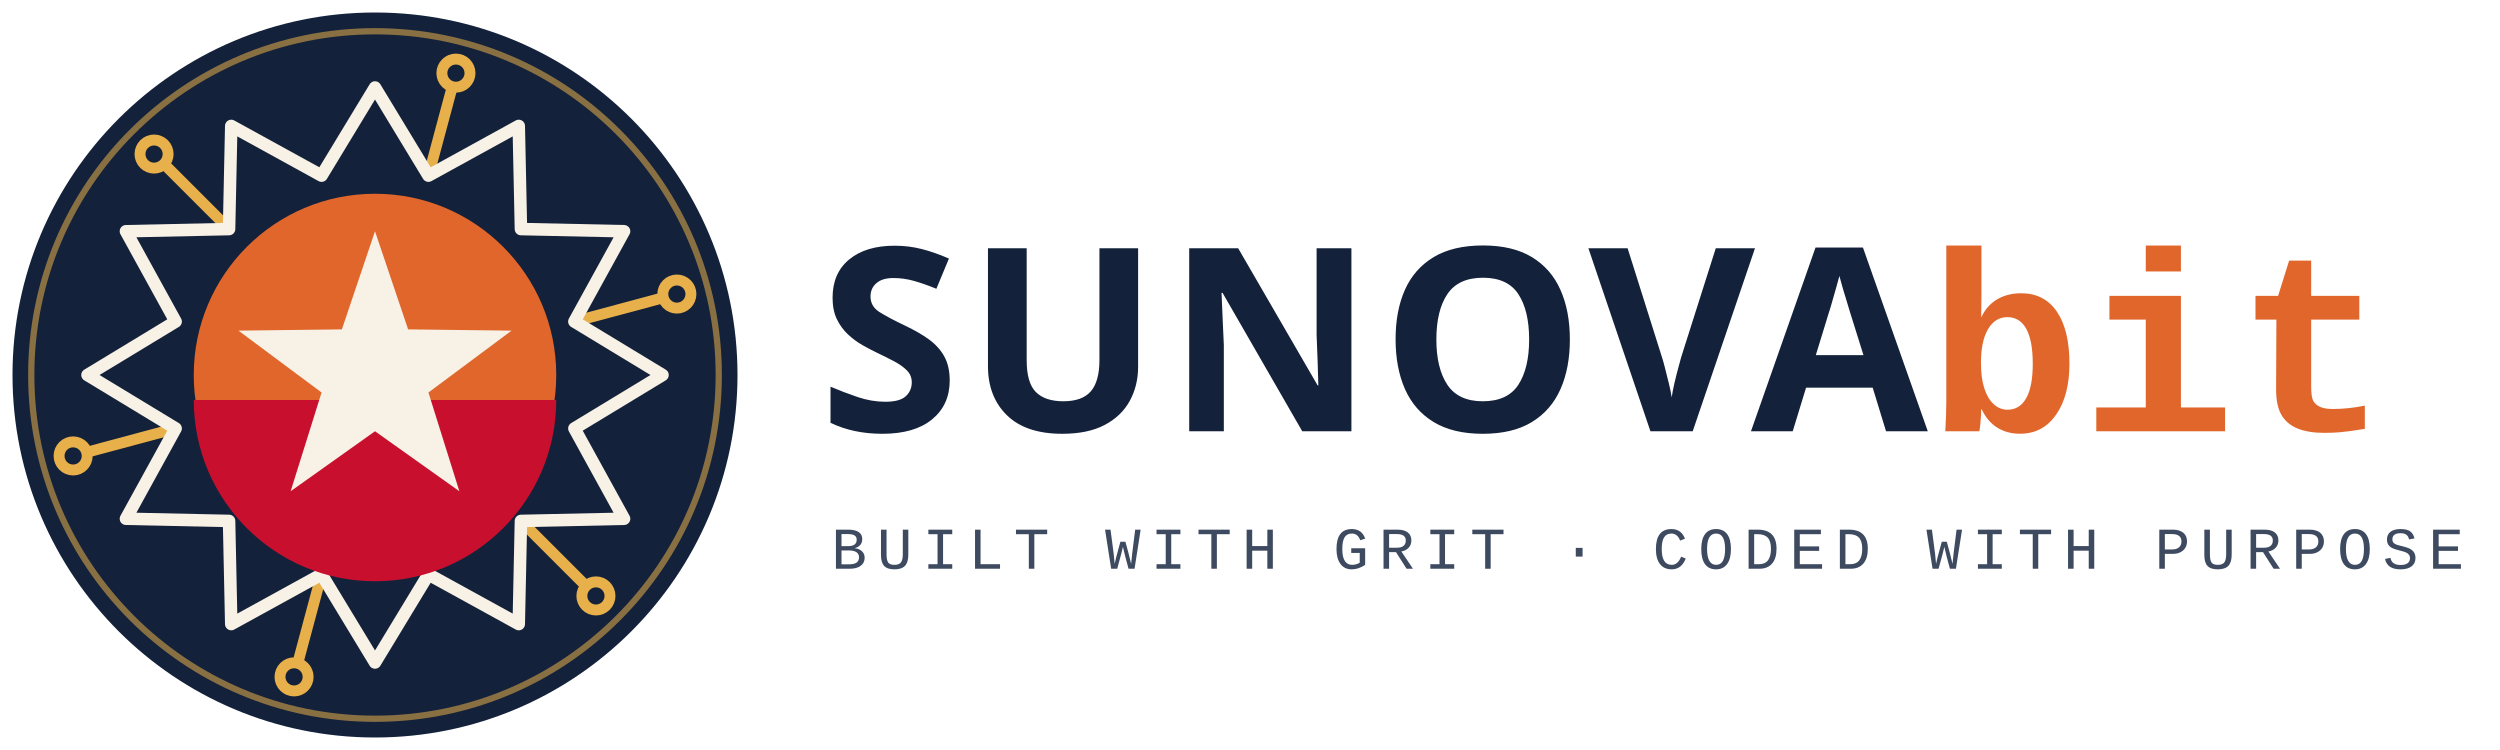
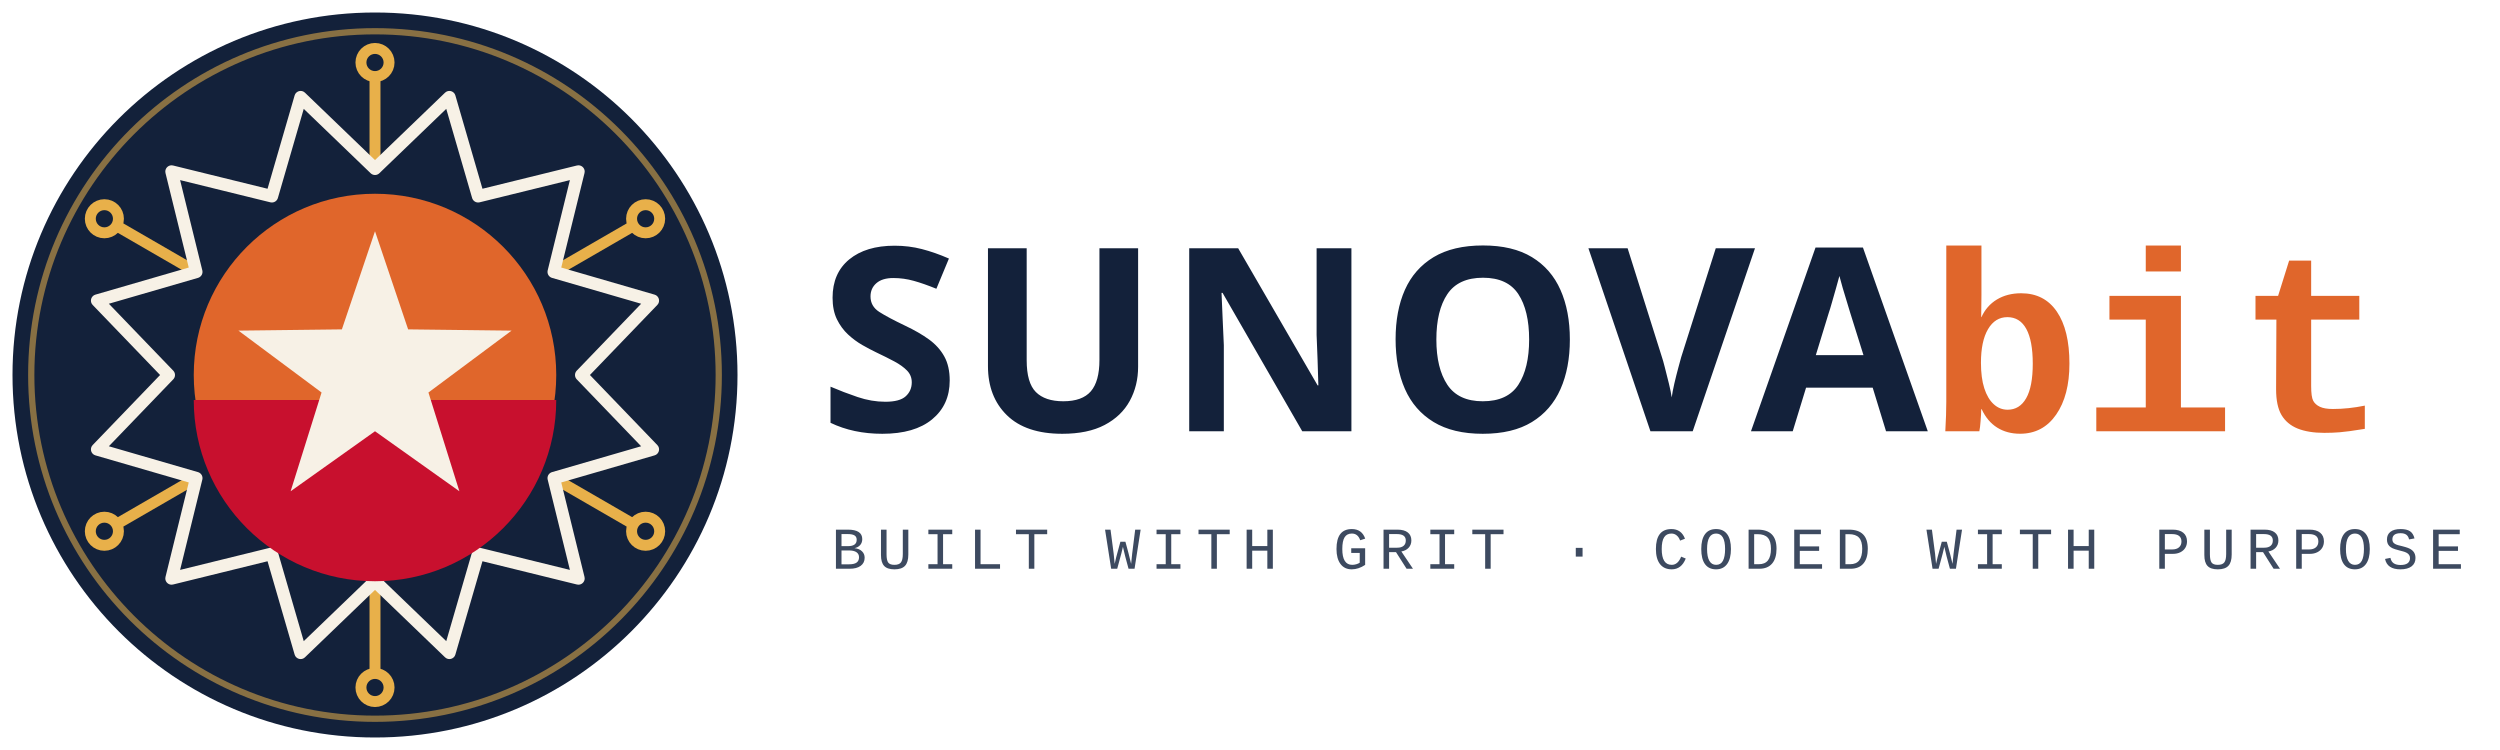
<svg xmlns="http://www.w3.org/2000/svg" viewBox="0 0 800 240" role="img" aria-label="Sunovabit logo">
  <circle cx="120" cy="120" r="116" fill="#13213a" />
  <circle cx="120" cy="120" r="110" fill="none" stroke="#e8b04a" stroke-width="2" opacity=".55" />
  <g stroke="#e8b04a" stroke-width="3.5" stroke-linecap="round">
-     <line x1="137.1" y1="56.2" x2="145.9" y2="23.4" />
-     <circle cx="145.9" cy="23.4" r="4.5" fill="#13213a" />
-     <line x1="183.8" y1="102.9" x2="216.6" y2="94.1" />
-     <circle cx="216.6" cy="94.1" r="4.5" fill="#13213a" />
-     <line x1="166.7" y1="166.7" x2="190.7" y2="190.7" />
-     <circle cx="190.7" cy="190.7" r="4.5" fill="#13213a" />
-     <line x1="102.9" y1="183.8" x2="94.1" y2="216.6" />
-     <circle cx="94.1" cy="216.6" r="4.5" fill="#13213a" />
-     <line x1="56.2" y1="137.1" x2="23.4" y2="145.9" />
-     <circle cx="23.4" cy="145.9" r="4.5" fill="#13213a" />
-     <line x1="73.3" y1="73.3" x2="49.3" y2="49.3" />
-     <circle cx="49.3" cy="49.3" r="4.5" fill="#13213a" />
+     <line x1="120.0" y1="54.0" x2="120.0" y2="20.0" />
+     <circle cx="120.0" cy="20.0" r="4.5" fill="#13213a" />
+     <line x1="177.2" y1="87.0" x2="206.6" y2="70.0" />
+     <circle cx="206.6" cy="70.0" r="4.5" fill="#13213a" />
+     <line x1="177.2" y1="153.0" x2="206.6" y2="170.0" />
+     <circle cx="206.6" cy="170.0" r="4.5" fill="#13213a" />
+     <line x1="120.0" y1="186.0" x2="120.0" y2="220.0" />
+     <circle cx="120.0" cy="220.0" r="4.5" fill="#13213a" />
+     <line x1="62.8" y1="153.0" x2="33.4" y2="170.0" />
+     <circle cx="33.4" cy="170.0" r="4.5" fill="#13213a" />
+     <line x1="62.8" y1="87.0" x2="33.4" y2="70.0" />
+     <circle cx="33.4" cy="70.0" r="4.5" fill="#13213a" />
  </g>
-   <polygon points="120.0,28.0 137.1,56.2 166.0,40.3 166.7,73.3 199.7,74.0 183.8,102.9 212.0,120.0 183.8,137.1 199.7,166.0 166.7,166.7 166.0,199.7 137.1,183.8 120.0,212.0 102.9,183.8 74.0,199.7 73.3,166.7 40.3,166.0 56.2,137.1 28.0,120.0 56.2,102.9 40.3,74.0 73.3,73.3 74.0,40.3 102.9,56.2" fill="none" stroke="#f7f1e6" stroke-width="4" stroke-linejoin="round" />
+   <polygon points="96.2,31.1 120.0,54.0 143.8,31.1 153.0,62.8 185.1,54.9 177.2,87.0 208.9,96.2 186.0,120.0 208.9,143.8 177.2,153.0 185.1,185.1 153.0,177.2 143.8,208.9 120.0,186.0 96.2,208.9 87.0,177.2 54.9,185.1 62.8,153.0 31.1,143.8 54.0,120.0 31.1,96.2 62.8,87.0 54.9,54.9 87.0,62.8" fill="none" stroke="#f7f1e6" stroke-width="4" stroke-linejoin="round" />
  <circle cx="120" cy="120" r="58" fill="#e0662b" />
  <path d="M62,128 A58,58 0 0 0 178,128 Z" fill="#c8102e" />
  <polygon points="120.0,74.0 130.6,105.4 163.7,105.8 137.1,125.6 147.0,157.2 120.0,138.0 93.0,157.2 102.9,125.6 76.3,105.8 109.4,105.4" fill="#f7f1e6" />
  <text x="262" y="138" font-family="'Archivo Black','Arial Black',Impact,sans-serif" font-size="82" font-weight="900" fill="#13213a" letter-spacing="2">SUNOVA<tspan font-family="'JetBrains Mono','Courier New',monospace" font-weight="700" fill="#e0662b" letter-spacing="0">bit</tspan>
  </text>
  <text x="266" y="182" font-family="'JetBrains Mono','Courier New',monospace" font-size="19" fill="#3d4a60" letter-spacing="3.2">BUILT WITH GRIT · CODED WITH PURPOSE</text>
</svg>
